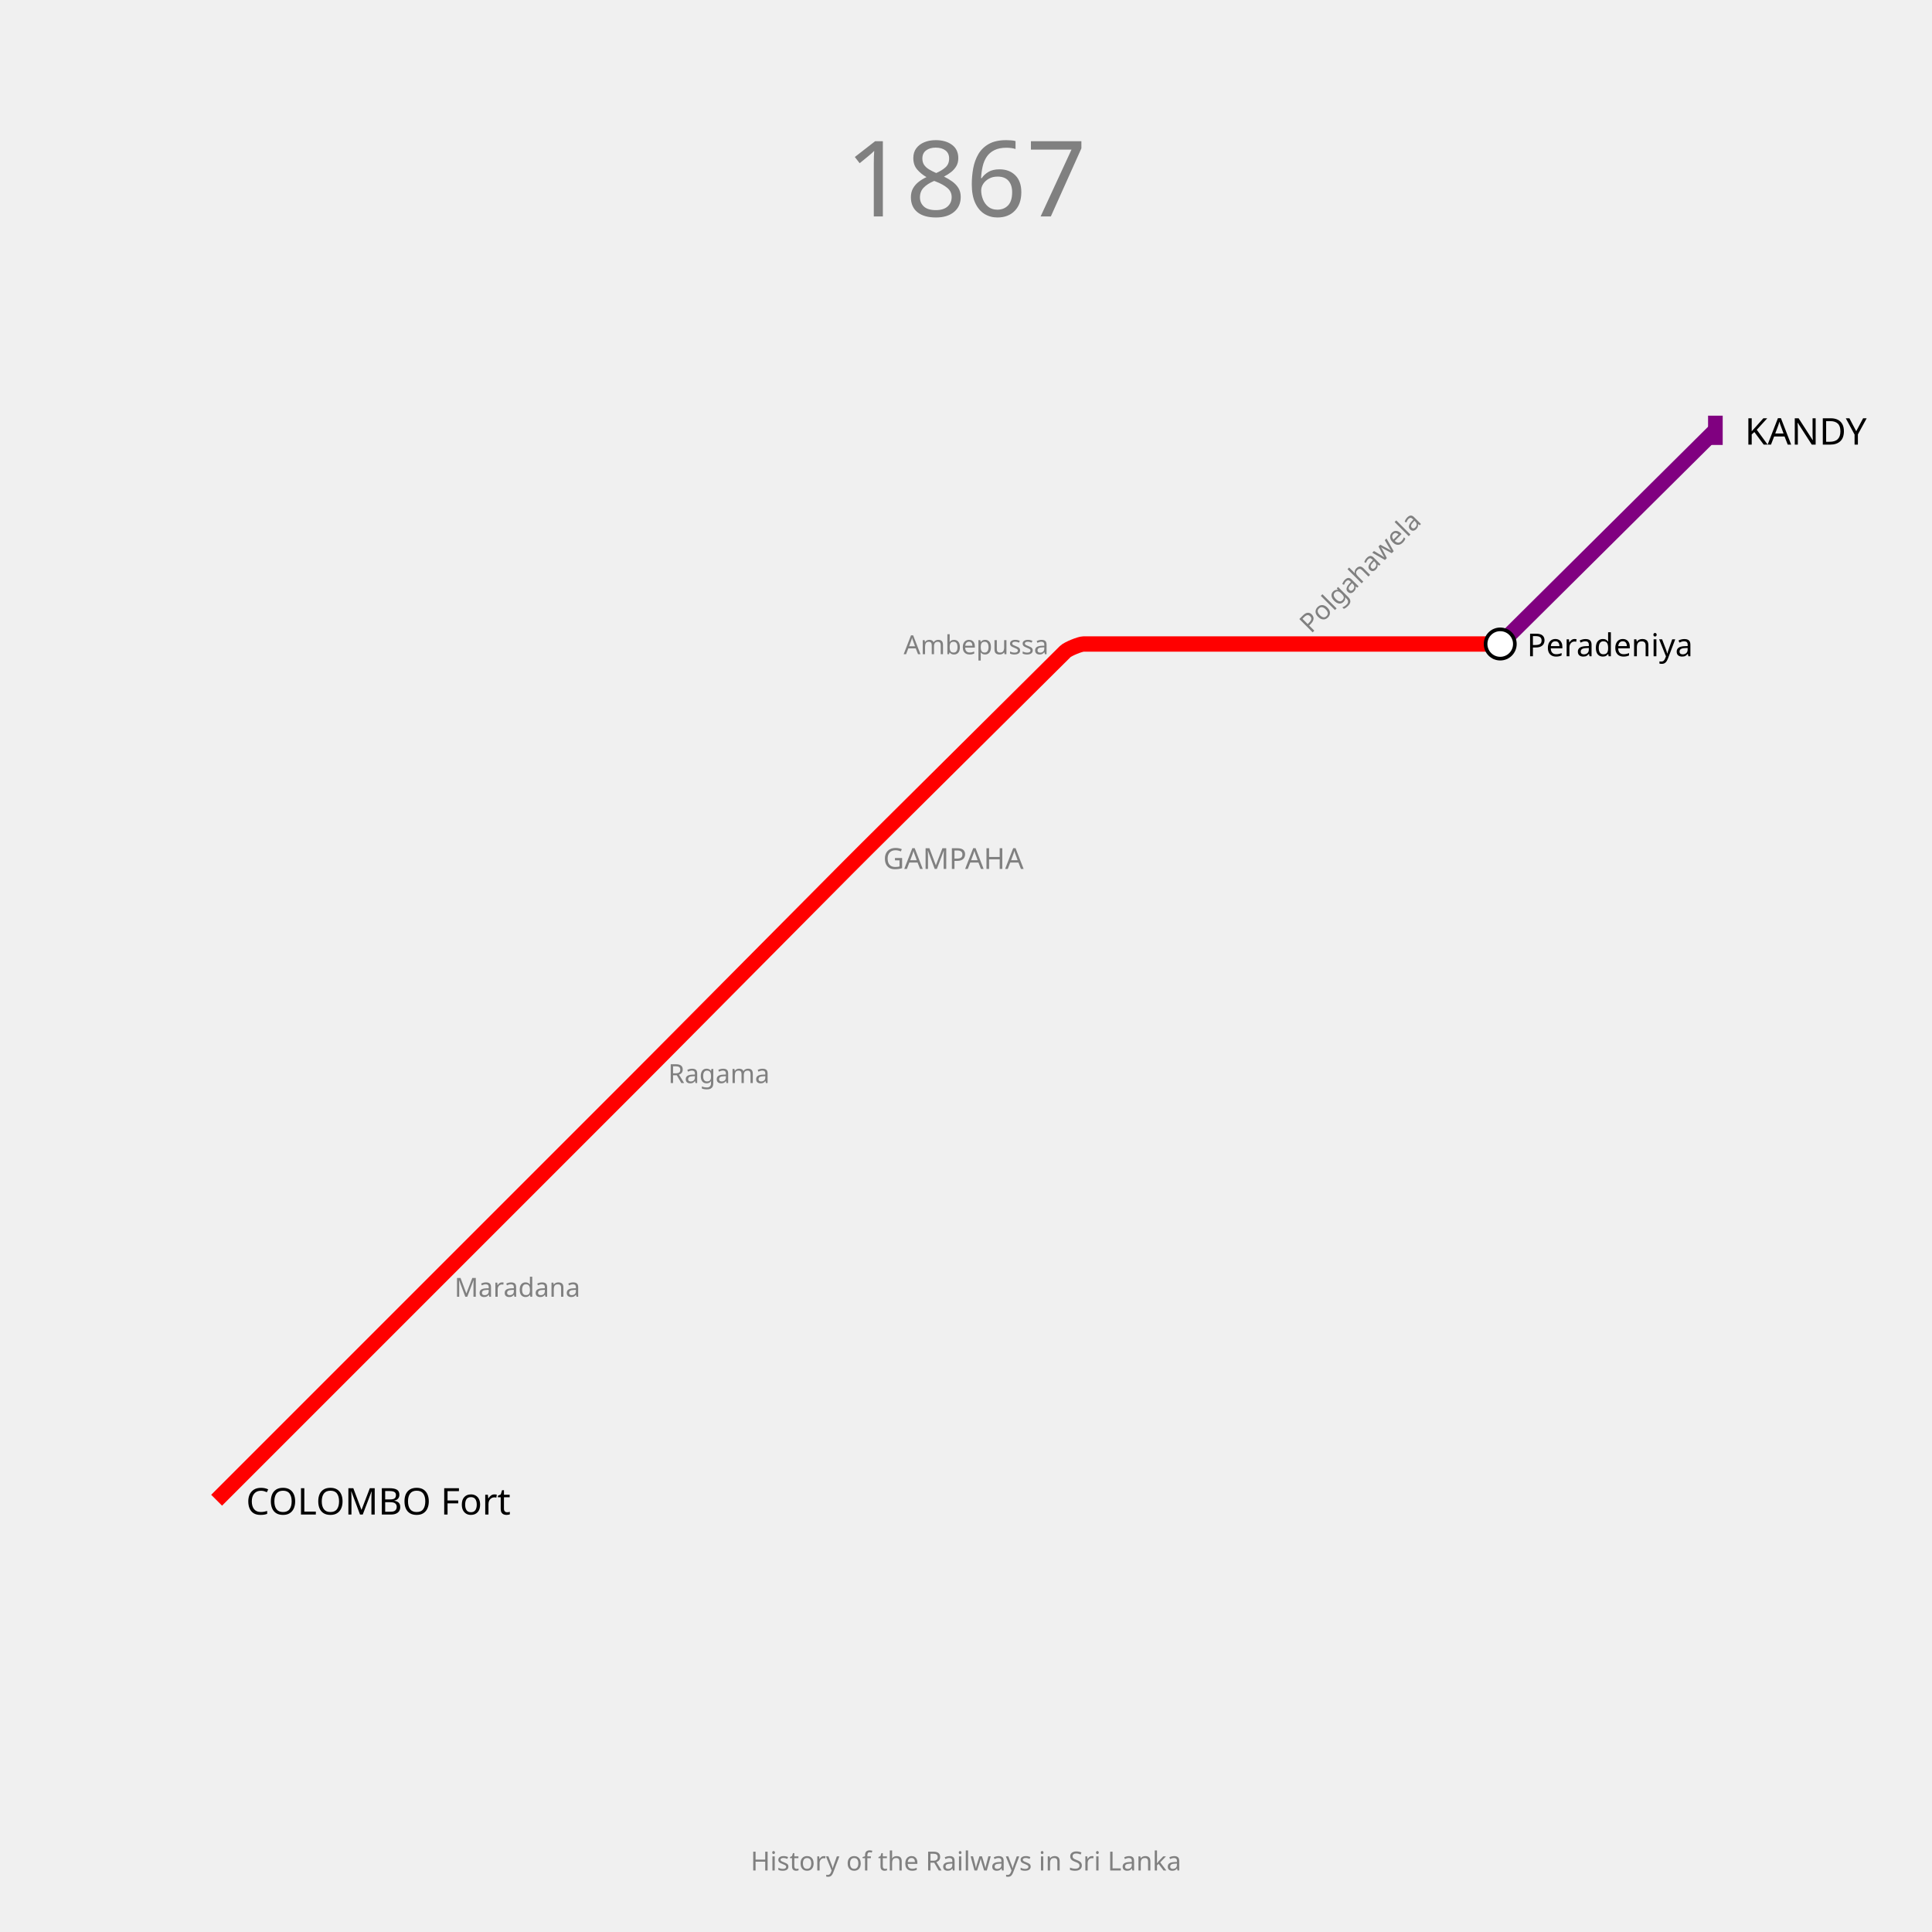
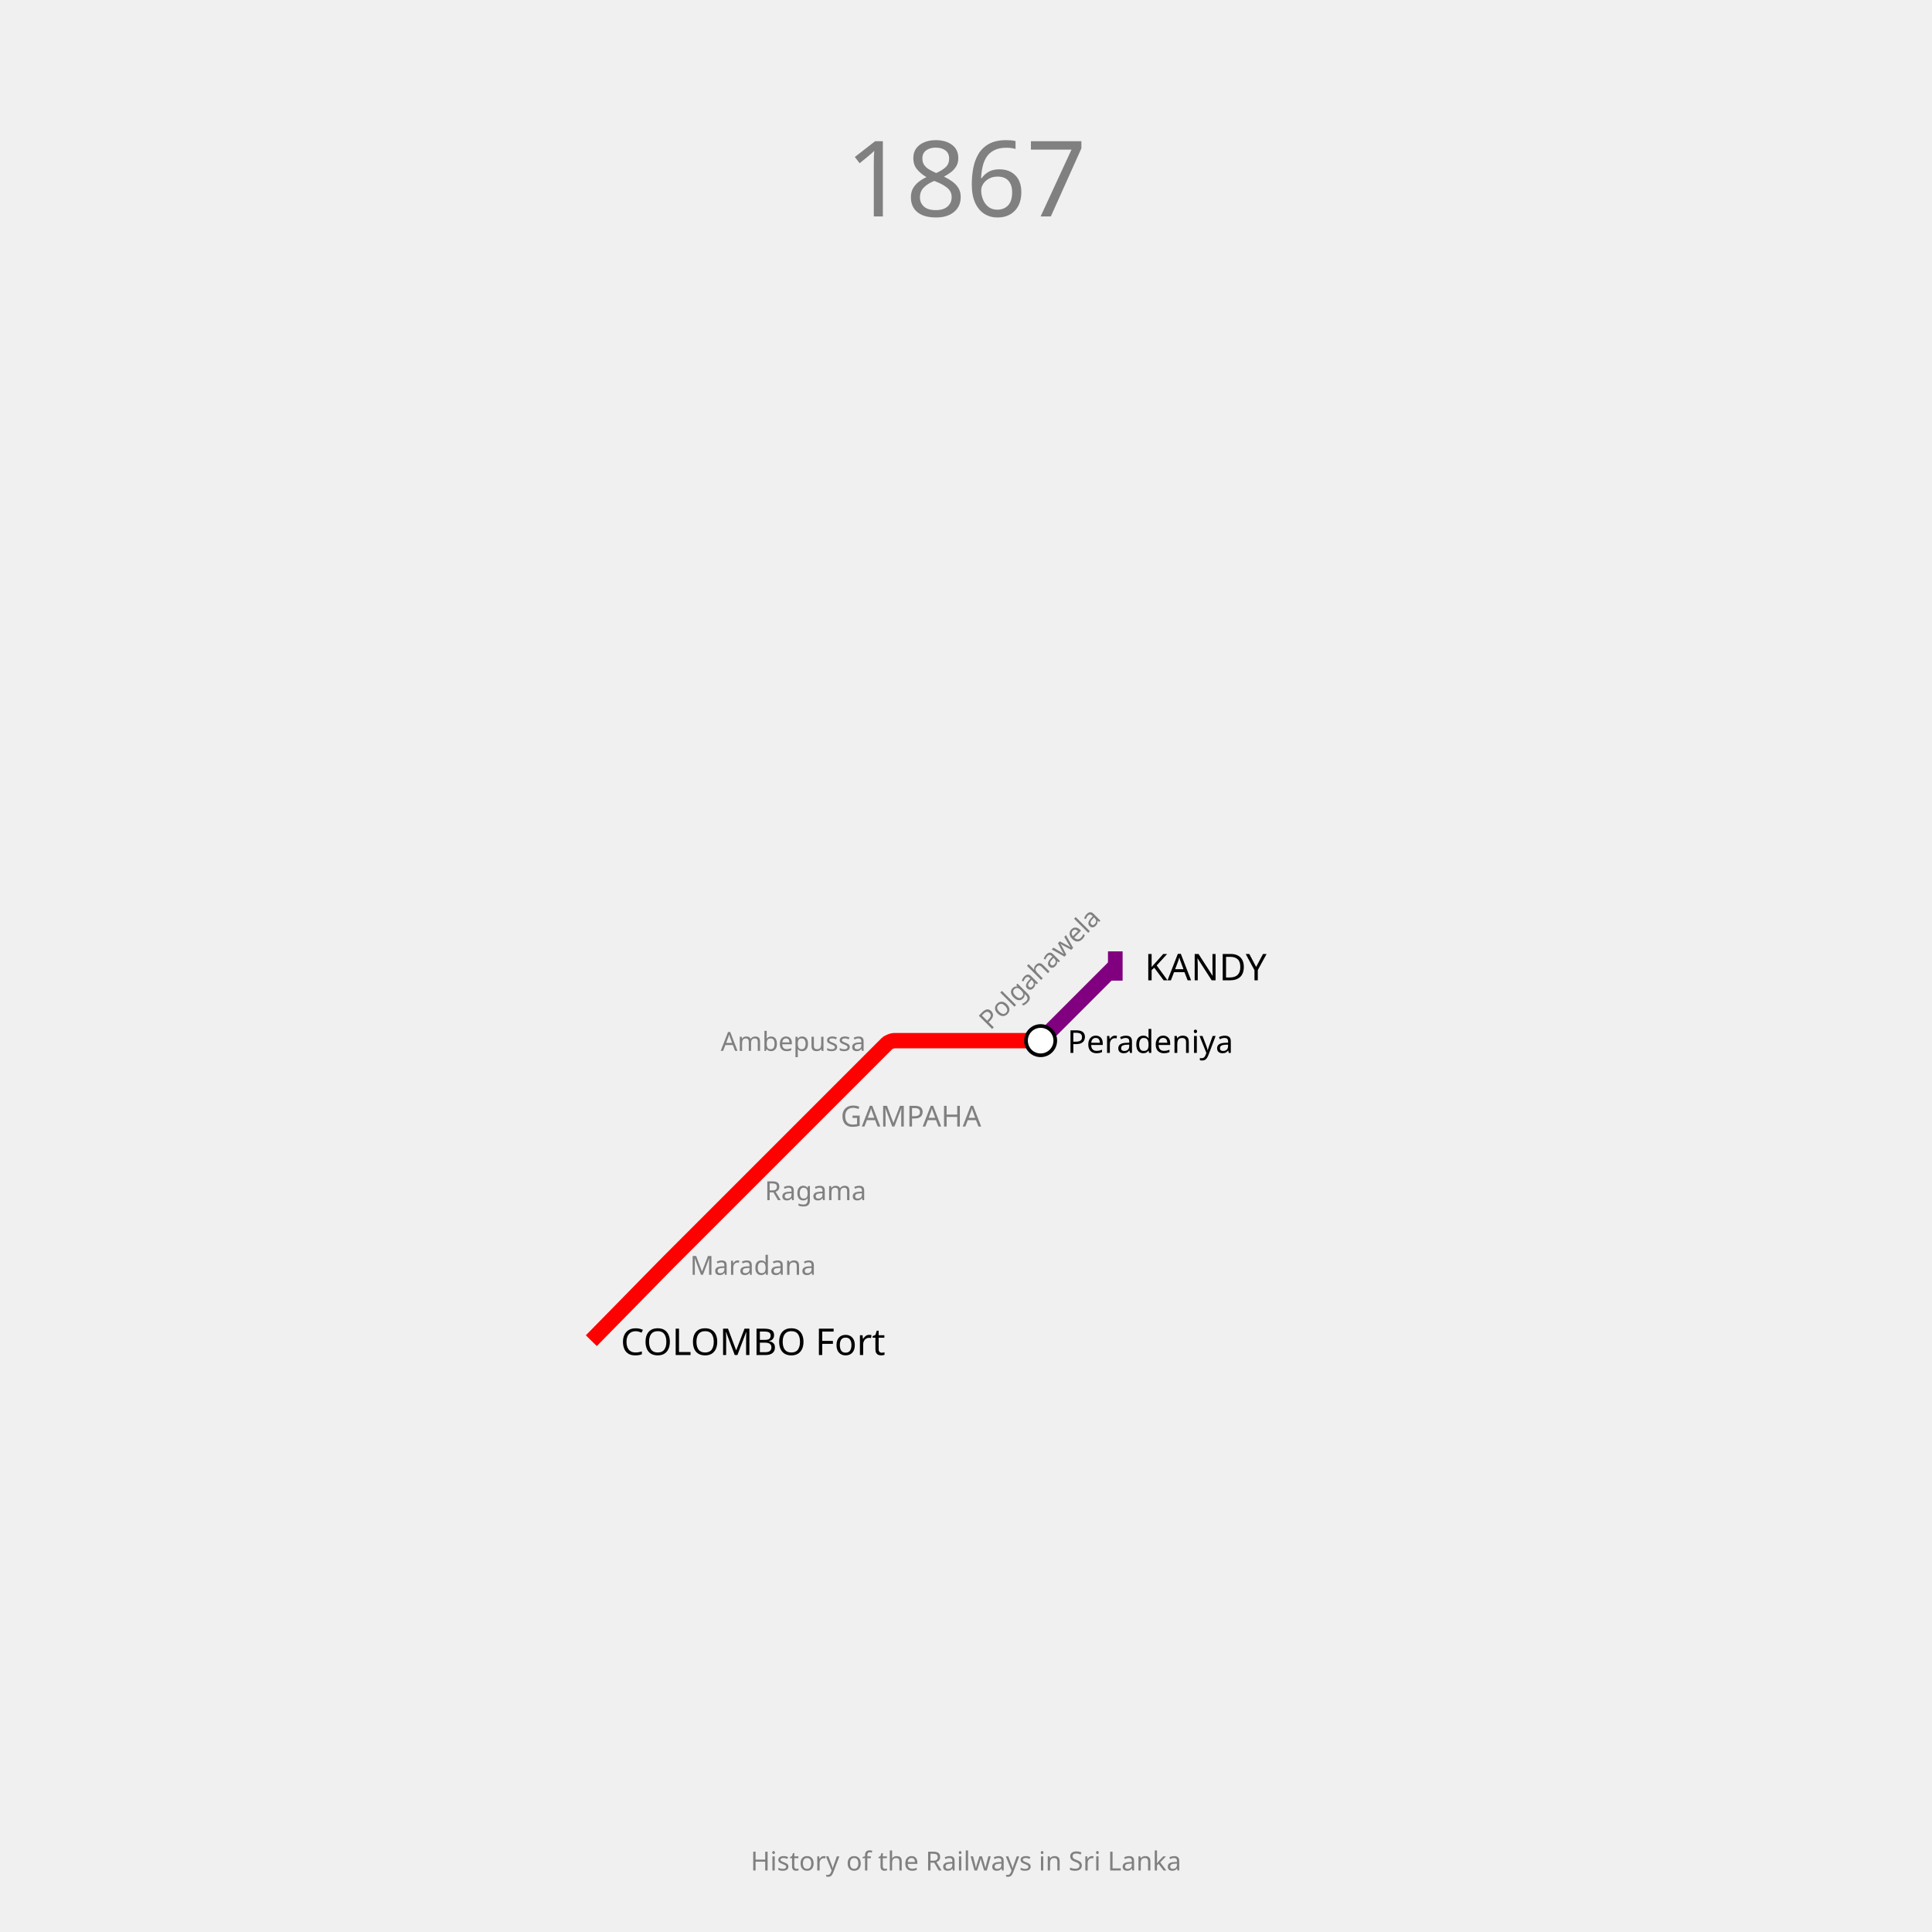
<svg xmlns="http://www.w3.org/2000/svg" width="1320" height="1320" padding="148">
  <text fill="gray" stroke="none" font-size="72" font-family="p22" x="660.0" y="92.0" text-anchor="middle" dominant-baseline="hanging">1867</text>
  <text fill="gray" stroke="none" font-size="18" font-family="p22" x="660.0" y="1264.0" text-anchor="middle" dominant-baseline="text-top">History of the Railways in Sri Lanka</text>
  <g>
-     <path fill="none" stroke-width="10.5" stroke-opacity="1" d="M 148.0,1025.0 L 294.0,879.0 L 432.7,740.3 C 435.133,737.867 444.85,728.117 447.275,725.675 L 579.064,592.984 C 581.376,590.656 590.656,581.376 592.984,579.064 L 727.821,445.144 C 729.547,443.429 737.867,440.0 740.3,440.0 L 879.0,440.0 L 1025.0,440.0" stroke="red" />
-     <rect stroke="none" fill-opacity="1" x="1020" y="430" width="10" height="20" fill="red" />
+     <path fill="none" stroke-width="10.5" stroke-opacity="1" d="M 404.0,916.0 L 452.475,866.575 C 453.317,865.716 456.7,862.3 457.55,861.45 L 506.0,813.0 L 557.0,762.0 L 606.162,712.838 C 606.774,712.226 609.733,711.0 610.6,711.0 L 660.0,711.0 L 711.0,711.0" stroke="red" />
+     <rect stroke="none" fill-opacity="1" x="706" y="701" width="10" height="20" fill="red" />
  </g>
  <g>
-     <path fill="none" stroke-width="10.5" stroke-opacity="1" d="M 1025.0,440.0 L 1172.0,294.0" stroke="purple" />
-     <rect stroke="none" fill-opacity="1" x="1167" y="284" width="10" height="20" fill="purple" />
+     <path fill="none" stroke-width="10.5" stroke-opacity="1" d="M 711.0,711.0 L 762.0,660.0" stroke="purple" />
+     <rect stroke="none" fill-opacity="1" x="757" y="650" width="10" height="20" fill="purple" />
  </g>
  <g>
-     <text fill="black" stroke="none" font-size="25.2" font-family="p22" font-weight="100" text-anchor="start" dominant-baseline="central" x="168.1" y="1025" transform="translate(148,1025) rotate(0) translate(-148,-1025)">COLOMBO Fort</text>
+     <text fill="black" stroke="none" font-size="25.2" font-family="p22" font-weight="100" text-anchor="start" dominant-baseline="central" x="424.1" y="916" transform="translate(404,916) rotate(0) translate(-404,-916)">COLOMBO Fort</text>
  </g>
  <g>
-     <text fill="black" stroke="none" font-size="25.2" font-family="p22" font-weight="100" text-anchor="start" dominant-baseline="central" x="1192.1" y="294" transform="translate(1172,294) rotate(0) translate(-1172,-294)">KANDY</text>
+     <text fill="black" stroke="none" font-size="25.2" font-family="p22" font-weight="100" text-anchor="start" dominant-baseline="central" x="782.1" y="660" transform="translate(762,660) rotate(0) translate(-762,-660)">KANDY</text>
  </g>
  <g>
-     <circle r="10" fill="white" stroke="black" stroke-width="2.5" cx="1025" cy="440" />
-     <text fill="black" stroke="none" font-size="21.6" font-family="p22" font-weight="100" text-anchor="start" dominant-baseline="central" x="1043.3" y="440" transform="translate(1025,440) rotate(0) translate(-1025,-440)">Peradeniya</text>
+     <circle r="10" fill="white" stroke="black" stroke-width="2.5" cx="711" cy="711" />
+     <text fill="black" stroke="none" font-size="21.6" font-family="p22" font-weight="100" text-anchor="start" dominant-baseline="central" x="729.3" y="711" transform="translate(711,711) rotate(0) translate(-711,-711)">Peradeniya</text>
  </g>
  <g>
-     <text fill="gray" stroke="none" font-size="19.8" font-family="p22" font-weight="100" text-anchor="start" dominant-baseline="central" x="603.4" y="586" transform="translate(586,586) rotate(0) translate(-586,-586)">GAMPAHA</text>
+     <text fill="gray" stroke="none" font-size="19.8" font-family="p22" font-weight="100" text-anchor="start" dominant-baseline="central" x="574.4" y="762" transform="translate(557,762) rotate(0) translate(-557,-762)">GAMPAHA</text>
  </g>
  <g>
-     <text fill="gray" stroke="none" font-size="18" font-family="p22" font-weight="100" text-anchor="start" dominant-baseline="central" x="310.5" y="879" transform="translate(294,879) rotate(0) translate(-294,-879)">Maradana</text>
+     <text fill="gray" stroke="none" font-size="18" font-family="p22" font-weight="100" text-anchor="start" dominant-baseline="central" x="471.5" y="864" transform="translate(455,864) rotate(0) translate(-455,-864)">Maradana</text>
  </g>
  <g>
-     <text fill="gray" stroke="none" font-size="18" font-family="p22" font-weight="100" text-anchor="start" dominant-baseline="central" x="456.5" y="733" transform="translate(440,733) rotate(0) translate(-440,-733)">Ragama</text>
+     <text fill="gray" stroke="none" font-size="18" font-family="p22" font-weight="100" text-anchor="start" dominant-baseline="central" x="522.5" y="813" transform="translate(506,813) rotate(0) translate(-506,-813)">Ragama</text>
  </g>
  <g>
-     <text fill="gray" stroke="none" font-size="18" font-family="p22" font-weight="100" text-anchor="end" dominant-baseline="central" x="716.5" y="440" transform="translate(733,440) rotate(0) translate(-733,-440)">Ambepussa</text>
+     <text fill="gray" stroke="none" font-size="18" font-family="p22" font-weight="100" text-anchor="end" dominant-baseline="central" x="591.5" y="711" transform="translate(608,711) rotate(0) translate(-608,-711)">Ambepussa</text>
  </g>
  <g>
-     <text fill="gray" stroke="none" font-size="18" font-family="p22" font-weight="100" text-anchor="start" dominant-baseline="central" x="895.5" y="440" transform="translate(879,440) rotate(-45) translate(-879,-440)">Polgahawela</text>
+     <text fill="gray" stroke="none" font-size="18" font-family="p22" font-weight="100" text-anchor="start" dominant-baseline="central" x="676.5" y="711" transform="translate(660,711) rotate(-45) translate(-660,-711)">Polgahawela</text>
  </g>
</svg>
